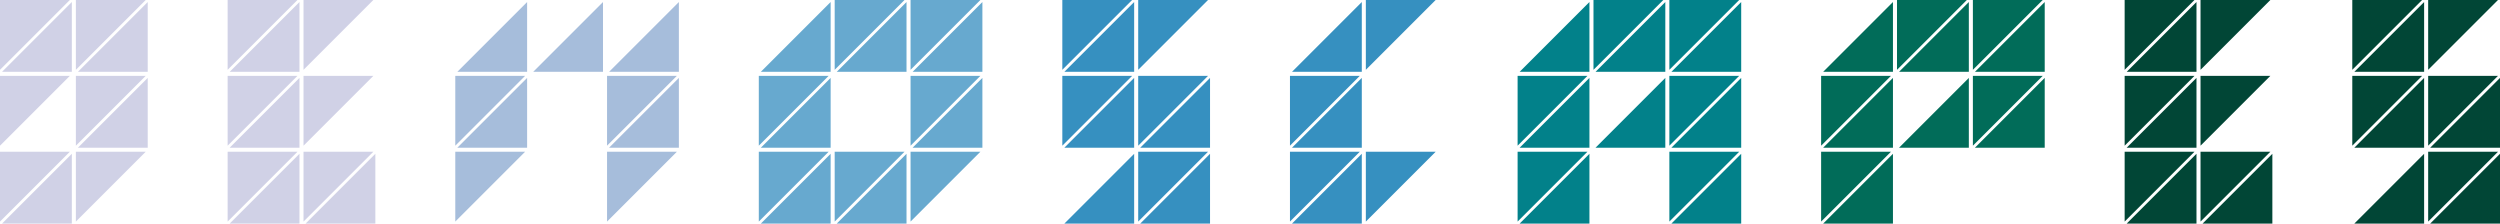
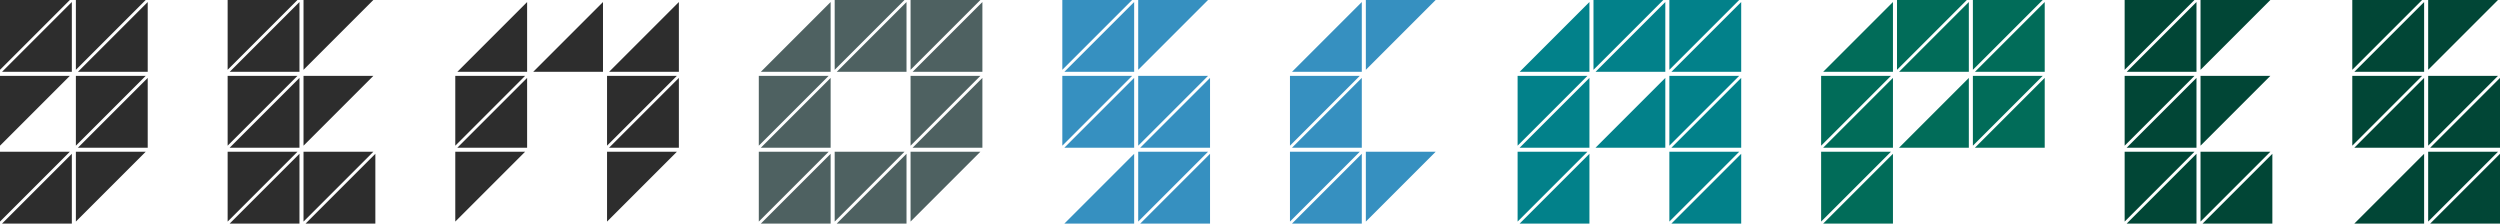
<svg xmlns="http://www.w3.org/2000/svg" id="lexis-canvas" aria-label="Editable Lexis diagram grid" width="500" height="44.719" viewBox="-2 -2 500 44.719" preserveAspectRatio="xMidYMid" version="1.1">
  <defs id="defs198" />
  <g aria-hidden="false" id="g198" transform="matrix(0.291847,0,0,0.291847,-2.404695,-2.404695)">
-     <polygon points="1.387,1.387 49.227,1.387 1.387,49.227 " fill="#d0d1e6" class="triangle" data-key="0:0:upper" id="polygon1" />
-     <polygon points="50.613,2.773 50.613,50.613 2.773,50.613 " fill="#d0d1e6" class="triangle" data-key="0:0:lower" id="polygon2" />
-     <polygon points="53.387,1.387 101.227,1.387 53.387,49.227 " fill="#d0d1e6" class="triangle" data-key="0:1:upper" id="polygon3" />
-     <polygon points="102.613,2.773 102.613,50.613 54.773,50.613 " fill="#d0d1e6" class="triangle" data-key="0:1:lower" id="polygon4" />
-     <polygon points="157.387,1.387 205.227,1.387 157.387,49.227 " fill="#d0d1e6" class="triangle" data-key="0:3:upper" id="polygon7" />
-     <polygon points="206.613,2.773 206.613,50.613 158.773,50.613 " fill="#d0d1e6" class="triangle" data-key="0:3:lower" id="polygon8" />
-     <polygon points="209.387,1.387 257.227,1.387 209.387,49.227 " fill="#d0d1e6" class="triangle" data-key="0:4:upper" id="polygon9" />
-     <polygon points="362.613,2.773 362.613,50.613 314.773,50.613 " fill="#a6bddb" class="triangle" data-key="0:6:lower" id="polygon14" />
-     <polygon points="414.613,2.773 414.613,50.613 366.773,50.613 " fill="#a6bddb" class="triangle" data-key="0:7:lower" id="polygon16" />
-     <polygon points="466.613,2.773 466.613,50.613 418.773,50.613 " fill="#a6bddb" class="triangle" data-key="0:8:lower" id="polygon18" />
-     <polygon points="570.613,2.773 570.613,50.613 522.773,50.613 " fill="#67a9cf" class="triangle" data-key="0:10:lower" id="polygon22" />
-     <polygon points="573.387,1.387 621.227,1.387 573.387,49.227 " fill="#67a9cf" class="triangle" data-key="0:11:upper" id="polygon23" />
-     <polygon points="622.613,2.773 622.613,50.613 574.773,50.613 " fill="#67a9cf" class="triangle" data-key="0:11:lower" id="polygon24" />
-     <polygon points="625.387,1.387 673.227,1.387 625.387,49.227 " fill="#67a9cf" class="triangle" data-key="0:12:upper" id="polygon25" />
-     <polygon points="674.613,2.773 674.613,50.613 626.773,50.613 " fill="#67a9cf" class="triangle" data-key="0:12:lower" id="polygon26" />
+     <polygon points="1.387,1.387 49.227,1.387 1.387,49.227 " fill="#d0d1e6" class="triangle" data-key="0:0:upper" id="polygon1" style="fill:#2d2d2d;fill-opacity:1" />
+     <polygon points="50.613,2.773 50.613,50.613 2.773,50.613 " fill="#d0d1e6" class="triangle" data-key="0:0:lower" id="polygon2" style="fill:#2d2d2d;fill-opacity:1" />
+     <polygon points="53.387,1.387 101.227,1.387 53.387,49.227 " fill="#d0d1e6" class="triangle" data-key="0:1:upper" id="polygon3" style="fill:#2d2d2d;fill-opacity:1" />
+     <polygon points="102.613,2.773 102.613,50.613 54.773,50.613 " fill="#d0d1e6" class="triangle" data-key="0:1:lower" id="polygon4" style="fill:#2d2d2d;fill-opacity:1" />
+     <polygon points="157.387,1.387 205.227,1.387 157.387,49.227 " fill="#d0d1e6" class="triangle" data-key="0:3:upper" id="polygon7" style="fill:#2d2d2d;fill-opacity:1" />
+     <polygon points="206.613,2.773 206.613,50.613 158.773,50.613 " fill="#d0d1e6" class="triangle" data-key="0:3:lower" id="polygon8" style="fill:#2d2d2d;fill-opacity:1" />
+     <polygon points="209.387,1.387 257.227,1.387 209.387,49.227 " fill="#d0d1e6" class="triangle" data-key="0:4:upper" id="polygon9" style="fill:#2d2d2d;fill-opacity:1" />
+     <polygon points="362.613,2.773 362.613,50.613 314.773,50.613 " fill="#a6bddb" class="triangle" data-key="0:6:lower" id="polygon14" style="fill:#2d2d2d;fill-opacity:1" />
+     <polygon points="414.613,2.773 414.613,50.613 366.773,50.613 " fill="#a6bddb" class="triangle" data-key="0:7:lower" id="polygon16" style="fill:#2d2d2d;fill-opacity:1" />
+     <polygon points="466.613,2.773 466.613,50.613 418.773,50.613 " fill="#a6bddb" class="triangle" data-key="0:8:lower" id="polygon18" style="fill:#2d2d2d;fill-opacity:1" />
+     <polygon points="570.613,2.773 570.613,50.613 522.773,50.613 " fill="#67a9cf" class="triangle" data-key="0:10:lower" id="polygon22" style="fill:#4e6161;fill-opacity:1" />
+     <polygon points="573.387,1.387 621.227,1.387 573.387,49.227 " fill="#67a9cf" class="triangle" data-key="0:11:upper" id="polygon23" style="fill:#4e6161;fill-opacity:1" />
+     <polygon points="622.613,2.773 622.613,50.613 574.773,50.613 " fill="#67a9cf" class="triangle" data-key="0:11:lower" id="polygon24" style="fill:#4e6161;fill-opacity:1" />
+     <polygon points="625.387,1.387 673.227,1.387 625.387,49.227 " fill="#67a9cf" class="triangle" data-key="0:12:upper" id="polygon25" style="fill:#4e6161;fill-opacity:1" />
+     <polygon points="674.613,2.773 674.613,50.613 626.773,50.613 " fill="#67a9cf" class="triangle" data-key="0:12:lower" id="polygon26" style="fill:#4e6161;fill-opacity:1" />
    <polygon points="729.387,1.387 777.227,1.387 729.387,49.227 " fill="#3690c0" class="triangle" data-key="0:14:upper" id="polygon29" />
    <polygon points="778.613,2.773 778.613,50.613 730.773,50.613 " fill="#3690c0" class="triangle" data-key="0:14:lower" id="polygon30" />
    <polygon points="781.387,1.387 829.227,1.387 781.387,49.227 " fill="#3690c0" class="triangle" data-key="0:15:upper" id="polygon31" />
    <polygon points="934.613,2.773 934.613,50.613 886.773,50.613 " fill="#3690c0" class="triangle" data-key="0:17:lower" id="polygon36" />
    <polygon points="937.387,1.387 985.227,1.387 937.387,49.227 " fill="#3690c0" class="triangle" data-key="0:18:upper" id="polygon37" />
    <polygon points="1090.613,2.773 1090.613,50.613 1042.773,50.613 " fill="#02818a" class="triangle" data-key="0:20:lower" id="polygon42" />
    <polygon points="1093.387,1.387 1141.227,1.387 1093.387,49.227 " fill="#02818a" class="triangle" data-key="0:21:upper" id="polygon43" />
    <polygon points="1142.613,2.773 1142.613,50.613 1094.773,50.613 " fill="#02818a" class="triangle" data-key="0:21:lower" id="polygon44" />
    <polygon points="1145.387,1.387 1193.227,1.387 1145.387,49.227 " fill="#02818a" class="triangle" data-key="0:22:upper" id="polygon45" />
    <polygon points="1194.613,2.773 1194.613,50.613 1146.773,50.613 " fill="#02818a" class="triangle" data-key="0:22:lower" id="polygon46" />
    <polygon points="1298.613,2.773 1298.613,50.613 1250.773,50.613 " fill="#016c59" class="triangle" data-key="0:24:lower" id="polygon50" />
    <polygon points="1301.387,1.387 1349.227,1.387 1301.387,49.227 " fill="#016c59" class="triangle" data-key="0:25:upper" id="polygon51" />
    <polygon points="1350.613,2.773 1350.613,50.613 1302.773,50.613 " fill="#016c59" class="triangle" data-key="0:25:lower" id="polygon52" />
    <polygon points="1353.387,1.387 1401.227,1.387 1353.387,49.227 " fill="#016c59" class="triangle" data-key="0:26:upper" id="polygon53" />
    <polygon points="1402.613,2.773 1402.613,50.613 1354.773,50.613 " fill="#016c59" class="triangle" data-key="0:26:lower" id="polygon54" />
    <polygon points="1457.387,1.387 1505.227,1.387 1457.387,49.227 " fill="#014636" class="triangle" data-key="0:28:upper" id="polygon57" />
    <polygon points="1506.613,2.773 1506.613,50.613 1458.773,50.613 " fill="#014636" class="triangle" data-key="0:28:lower" id="polygon58" />
    <polygon points="1509.387,1.387 1557.227,1.387 1509.387,49.227 " fill="#014636" class="triangle" data-key="0:29:upper" id="polygon59" />
    <polygon points="1613.387,1.387 1661.227,1.387 1613.387,49.227 " fill="#014636" class="triangle" data-key="0:31:upper" id="polygon63" />
    <polygon points="1662.613,2.773 1662.613,50.613 1614.773,50.613 " fill="#014636" class="triangle" data-key="0:31:lower" id="polygon64" />
    <polygon points="1665.387,1.387 1713.227,1.387 1665.387,49.227 " fill="#014636" class="triangle" data-key="0:32:upper" id="polygon65" />
-     <polygon points="1.387,53.387 49.227,53.387 1.387,101.227 " fill="#d0d1e6" class="triangle" data-key="1:0:upper" id="polygon67" />
-     <polygon points="53.387,53.387 101.227,53.387 53.387,101.227 " fill="#d0d1e6" class="triangle" data-key="1:1:upper" id="polygon69" />
-     <polygon points="102.613,54.773 102.613,102.613 54.773,102.613 " fill="#d0d1e6" class="triangle" data-key="1:1:lower" id="polygon70" />
-     <polygon points="157.387,53.387 205.227,53.387 157.387,101.227 " fill="#d0d1e6" class="triangle" data-key="1:3:upper" id="polygon73" />
-     <polygon points="206.613,54.773 206.613,102.613 158.773,102.613 " fill="#d0d1e6" class="triangle" data-key="1:3:lower" id="polygon74" />
-     <polygon points="209.387,53.387 257.227,53.387 209.387,101.227 " fill="#d0d1e6" class="triangle" data-key="1:4:upper" id="polygon75" />
-     <polygon points="313.387,53.387 361.227,53.387 313.387,101.227 " fill="#a6bddb" class="triangle" data-key="1:6:upper" id="polygon79" />
-     <polygon points="362.613,54.773 362.613,102.613 314.773,102.613 " fill="#a6bddb" class="triangle" data-key="1:6:lower" id="polygon80" />
-     <polygon points="417.387,53.387 465.227,53.387 417.387,101.227 " fill="#a6bddb" class="triangle" data-key="1:8:upper" id="polygon83" />
-     <polygon points="466.613,54.773 466.613,102.613 418.773,102.613 " fill="#a6bddb" class="triangle" data-key="1:8:lower" id="polygon84" />
-     <polygon points="521.387,53.387 569.227,53.387 521.387,101.227 " fill="#67a9cf" class="triangle" data-key="1:10:upper" id="polygon87" />
-     <polygon points="570.613,54.773 570.613,102.613 522.773,102.613 " fill="#67a9cf" class="triangle" data-key="1:10:lower" id="polygon88" />
-     <polygon points="625.387,53.387 673.227,53.387 625.387,101.227 " fill="#67a9cf" class="triangle" data-key="1:12:upper" id="polygon91" />
-     <polygon points="674.613,54.773 674.613,102.613 626.773,102.613 " fill="#67a9cf" class="triangle" data-key="1:12:lower" id="polygon92" />
+     <polygon points="1.387,53.387 49.227,53.387 1.387,101.227 " fill="#d0d1e6" class="triangle" data-key="1:0:upper" id="polygon67" style="fill:#2d2d2d;fill-opacity:1" />
+     <polygon points="53.387,53.387 101.227,53.387 53.387,101.227 " fill="#d0d1e6" class="triangle" data-key="1:1:upper" id="polygon69" style="fill:#2d2d2d;fill-opacity:1" />
+     <polygon points="102.613,54.773 102.613,102.613 54.773,102.613 " fill="#d0d1e6" class="triangle" data-key="1:1:lower" id="polygon70" style="fill:#2d2d2d;fill-opacity:1" />
+     <polygon points="157.387,53.387 205.227,53.387 157.387,101.227 " fill="#d0d1e6" class="triangle" data-key="1:3:upper" id="polygon73" style="fill:#2d2d2d;fill-opacity:1" />
+     <polygon points="206.613,54.773 206.613,102.613 158.773,102.613 " fill="#d0d1e6" class="triangle" data-key="1:3:lower" id="polygon74" style="fill:#2d2d2d;fill-opacity:1" />
+     <polygon points="209.387,53.387 257.227,53.387 209.387,101.227 " fill="#d0d1e6" class="triangle" data-key="1:4:upper" id="polygon75" style="fill:#2d2d2d;fill-opacity:1" />
+     <polygon points="313.387,53.387 361.227,53.387 313.387,101.227 " fill="#a6bddb" class="triangle" data-key="1:6:upper" id="polygon79" style="fill:#2d2d2d;fill-opacity:1" />
+     <polygon points="362.613,54.773 362.613,102.613 314.773,102.613 " fill="#a6bddb" class="triangle" data-key="1:6:lower" id="polygon80" style="fill:#2d2d2d;fill-opacity:1" />
+     <polygon points="417.387,53.387 465.227,53.387 417.387,101.227 " fill="#a6bddb" class="triangle" data-key="1:8:upper" id="polygon83" style="fill:#2d2d2d;fill-opacity:1" />
+     <polygon points="466.613,54.773 466.613,102.613 418.773,102.613 " fill="#a6bddb" class="triangle" data-key="1:8:lower" id="polygon84" style="fill:#2d2d2d;fill-opacity:1" />
+     <polygon points="521.387,53.387 569.227,53.387 521.387,101.227 " fill="#67a9cf" class="triangle" data-key="1:10:upper" id="polygon87" style="fill:#4e6161;fill-opacity:1" />
+     <polygon points="570.613,54.773 570.613,102.613 522.773,102.613 " fill="#67a9cf" class="triangle" data-key="1:10:lower" id="polygon88" style="fill:#4e6161;fill-opacity:1" />
+     <polygon points="625.387,53.387 673.227,53.387 625.387,101.227 " fill="#67a9cf" class="triangle" data-key="1:12:upper" id="polygon91" style="fill:#4e6161;fill-opacity:1" />
+     <polygon points="674.613,54.773 674.613,102.613 626.773,102.613 " fill="#67a9cf" class="triangle" data-key="1:12:lower" id="polygon92" style="fill:#4e6161;fill-opacity:1" />
    <polygon points="729.387,53.387 777.227,53.387 729.387,101.227 " fill="#3690c0" class="triangle" data-key="1:14:upper" id="polygon95" />
    <polygon points="778.613,54.773 778.613,102.613 730.773,102.613 " fill="#3690c0" class="triangle" data-key="1:14:lower" id="polygon96" />
    <polygon points="781.387,53.387 829.227,53.387 781.387,101.227 " fill="#3690c0" class="triangle" data-key="1:15:upper" id="polygon97" />
    <polygon points="830.613,54.773 830.613,102.613 782.773,102.613 " fill="#3690c0" class="triangle" data-key="1:15:lower" id="polygon98" />
    <polygon points="885.387,53.387 933.227,53.387 885.387,101.227 " fill="#3690c0" class="triangle" data-key="1:17:upper" id="polygon101" />
    <polygon points="934.613,54.773 934.613,102.613 886.773,102.613 " fill="#3690c0" class="triangle" data-key="1:17:lower" id="polygon102" />
    <polygon points="1041.387,53.387 1089.227,53.387 1041.387,101.227 " fill="#02818a" class="triangle" data-key="1:20:upper" id="polygon107" />
    <polygon points="1090.613,54.773 1090.613,102.613 1042.773,102.613 " fill="#02818a" class="triangle" data-key="1:20:lower" id="polygon108" />
    <polygon points="1142.613,54.773 1142.613,102.613 1094.773,102.613 " fill="#02818a" class="triangle" data-key="1:21:lower" id="polygon110" />
    <polygon points="1145.387,53.387 1193.227,53.387 1145.387,101.227 " fill="#02818a" class="triangle" data-key="1:22:upper" id="polygon111" />
    <polygon points="1194.613,54.773 1194.613,102.613 1146.773,102.613 " fill="#02818a" class="triangle" data-key="1:22:lower" id="polygon112" />
    <polygon points="1249.387,53.387 1297.227,53.387 1249.387,101.227 " fill="#016c59" class="triangle" data-key="1:24:upper" id="polygon115" />
    <polygon points="1298.613,54.773 1298.613,102.613 1250.773,102.613 " fill="#016c59" class="triangle" data-key="1:24:lower" id="polygon116" />
    <polygon points="1350.613,54.773 1350.613,102.613 1302.773,102.613 " fill="#016c59" class="triangle" data-key="1:25:lower" id="polygon118" />
    <polygon points="1353.387,53.387 1401.227,53.387 1353.387,101.227 " fill="#016c59" class="triangle" data-key="1:26:upper" id="polygon119" />
    <polygon points="1402.613,54.773 1402.613,102.613 1354.773,102.613 " fill="#016c59" class="triangle" data-key="1:26:lower" id="polygon120" />
    <polygon points="1457.387,53.387 1505.227,53.387 1457.387,101.227 " fill="#014636" class="triangle" data-key="1:28:upper" id="polygon123" />
    <polygon points="1506.613,54.773 1506.613,102.613 1458.773,102.613 " fill="#014636" class="triangle" data-key="1:28:lower" id="polygon124" />
    <polygon points="1509.387,53.387 1557.227,53.387 1509.387,101.227 " fill="#014636" class="triangle" data-key="1:29:upper" id="polygon125" />
    <polygon points="1613.387,53.387 1661.227,53.387 1613.387,101.227 " fill="#014636" class="triangle" data-key="1:31:upper" id="polygon129" />
    <polygon points="1662.613,54.773 1662.613,102.613 1614.773,102.613 " fill="#014636" class="triangle" data-key="1:31:lower" id="polygon130" />
    <polygon points="1665.387,53.387 1713.227,53.387 1665.387,101.227 " fill="#014636" class="triangle" data-key="1:32:upper" id="polygon131" />
    <polygon points="1714.613,54.773 1714.613,102.613 1666.773,102.613 " fill="#014636" class="triangle" data-key="1:32:lower" id="polygon132" />
-     <polygon points="1.387,105.387 49.227,105.387 1.387,153.227 " fill="#d0d1e6" class="triangle" data-key="2:0:upper" id="polygon133" />
-     <polygon points="50.613,106.773 50.613,154.613 2.773,154.613 " fill="#d0d1e6" class="triangle" data-key="2:0:lower" id="polygon134" />
-     <polygon points="53.387,105.387 101.227,105.387 53.387,153.227 " fill="#d0d1e6" class="triangle" data-key="2:1:upper" id="polygon135" />
-     <polygon points="157.387,105.387 205.227,105.387 157.387,153.227 " fill="#d0d1e6" class="triangle" data-key="2:3:upper" id="polygon139" />
-     <polygon points="206.613,106.773 206.613,154.613 158.773,154.613 " fill="#d0d1e6" class="triangle" data-key="2:3:lower" id="polygon140" />
-     <polygon points="209.387,105.387 257.227,105.387 209.387,153.227 " fill="#d0d1e6" class="triangle" data-key="2:4:upper" id="polygon141" />
-     <polygon points="258.613,106.773 258.613,154.613 210.773,154.613 " fill="#d0d1e6" class="triangle" data-key="2:4:lower" id="polygon142" />
-     <polygon points="313.387,105.387 361.227,105.387 313.387,153.227 " fill="#a6bddb" class="triangle" data-key="2:6:upper" id="polygon145" />
-     <polygon points="417.387,105.387 465.227,105.387 417.387,153.227 " fill="#a6bddb" class="triangle" data-key="2:8:upper" id="polygon149" />
-     <polygon points="521.387,105.387 569.227,105.387 521.387,153.227 " fill="#67a9cf" class="triangle" data-key="2:10:upper" id="polygon153" />
-     <polygon points="570.613,106.773 570.613,154.613 522.773,154.613 " fill="#67a9cf" class="triangle" data-key="2:10:lower" id="polygon154" />
-     <polygon points="573.387,105.387 621.227,105.387 573.387,153.227 " fill="#67a9cf" class="triangle" data-key="2:11:upper" id="polygon155" />
-     <polygon points="622.613,106.773 622.613,154.613 574.773,154.613 " fill="#67a9cf" class="triangle" data-key="2:11:lower" id="polygon156" />
-     <polygon points="625.387,105.387 673.227,105.387 625.387,153.227 " fill="#67a9cf" class="triangle" data-key="2:12:upper" id="polygon157" />
+     <polygon points="1.387,105.387 49.227,105.387 1.387,153.227 " fill="#d0d1e6" class="triangle" data-key="2:0:upper" id="polygon133" style="fill:#2d2d2d;fill-opacity:1" />
+     <polygon points="50.613,106.773 50.613,154.613 2.773,154.613 " fill="#d0d1e6" class="triangle" data-key="2:0:lower" id="polygon134" style="fill:#2d2d2d;fill-opacity:1" />
+     <polygon points="53.387,105.387 101.227,105.387 53.387,153.227 " fill="#d0d1e6" class="triangle" data-key="2:1:upper" id="polygon135" style="fill:#2d2d2d;fill-opacity:1" />
+     <polygon points="157.387,105.387 205.227,105.387 157.387,153.227 " fill="#d0d1e6" class="triangle" data-key="2:3:upper" id="polygon139" style="fill:#2d2d2d;fill-opacity:1" />
+     <polygon points="206.613,106.773 206.613,154.613 158.773,154.613 " fill="#d0d1e6" class="triangle" data-key="2:3:lower" id="polygon140" style="fill:#2d2d2d;fill-opacity:1" />
+     <polygon points="209.387,105.387 257.227,105.387 209.387,153.227 " fill="#d0d1e6" class="triangle" data-key="2:4:upper" id="polygon141" style="fill:#2d2d2d;fill-opacity:1" />
+     <polygon points="258.613,106.773 258.613,154.613 210.773,154.613 " fill="#d0d1e6" class="triangle" data-key="2:4:lower" id="polygon142" style="fill:#2d2d2d;fill-opacity:1" />
+     <polygon points="313.387,105.387 361.227,105.387 313.387,153.227 " fill="#a6bddb" class="triangle" data-key="2:6:upper" id="polygon145" style="fill:#2d2d2d;fill-opacity:1" />
+     <polygon points="417.387,105.387 465.227,105.387 417.387,153.227 " fill="#a6bddb" class="triangle" data-key="2:8:upper" id="polygon149" style="fill:#2d2d2d;fill-opacity:1" />
+     <polygon points="521.387,105.387 569.227,105.387 521.387,153.227 " fill="#67a9cf" class="triangle" data-key="2:10:upper" id="polygon153" style="fill:#4e6161;fill-opacity:1" />
+     <polygon points="570.613,106.773 570.613,154.613 522.773,154.613 " fill="#67a9cf" class="triangle" data-key="2:10:lower" id="polygon154" style="fill:#4e6161;fill-opacity:1" />
+     <polygon points="573.387,105.387 621.227,105.387 573.387,153.227 " fill="#67a9cf" class="triangle" data-key="2:11:upper" id="polygon155" style="fill:#4e6161;fill-opacity:1" />
+     <polygon points="622.613,106.773 622.613,154.613 574.773,154.613 " fill="#67a9cf" class="triangle" data-key="2:11:lower" id="polygon156" style="fill:#4e6161;fill-opacity:1" />
+     <polygon points="625.387,105.387 673.227,105.387 625.387,153.227 " fill="#67a9cf" class="triangle" data-key="2:12:upper" id="polygon157" style="fill:#4e6161;fill-opacity:1" />
    <polygon points="778.613,106.773 778.613,154.613 730.773,154.613 " fill="#3690c0" class="triangle" data-key="2:14:lower" id="polygon162" />
    <polygon points="781.387,105.387 829.227,105.387 781.387,153.227 " fill="#3690c0" class="triangle" data-key="2:15:upper" id="polygon163" />
    <polygon points="830.613,106.773 830.613,154.613 782.773,154.613 " fill="#3690c0" class="triangle" data-key="2:15:lower" id="polygon164" />
    <polygon points="885.387,105.387 933.227,105.387 885.387,153.227 " fill="#3690c0" class="triangle" data-key="2:17:upper" id="polygon167" />
    <polygon points="934.613,106.773 934.613,154.613 886.773,154.613 " fill="#3690c0" class="triangle" data-key="2:17:lower" id="polygon168" />
    <polygon points="937.387,105.387 985.227,105.387 937.387,153.227 " fill="#3690c0" class="triangle" data-key="2:18:upper" id="polygon169" />
    <polygon points="1041.387,105.387 1089.227,105.387 1041.387,153.227 " fill="#02818a" class="triangle" data-key="2:20:upper" id="polygon173" />
    <polygon points="1090.613,106.773 1090.613,154.613 1042.773,154.613 " fill="#02818a" class="triangle" data-key="2:20:lower" id="polygon174" />
    <polygon points="1145.387,105.387 1193.227,105.387 1145.387,153.227 " fill="#02818a" class="triangle" data-key="2:22:upper" id="polygon177" />
    <polygon points="1194.613,106.773 1194.613,154.613 1146.773,154.613 " fill="#02818a" class="triangle" data-key="2:22:lower" id="polygon178" />
    <polygon points="1249.387,105.387 1297.227,105.387 1249.387,153.227 " fill="#016c59" class="triangle" data-key="2:24:upper" id="polygon181" />
    <polygon points="1298.613,106.773 1298.613,154.613 1250.773,154.613 " fill="#016c59" class="triangle" data-key="2:24:lower" id="polygon182" />
    <polygon points="1457.387,105.387 1505.227,105.387 1457.387,153.227 " fill="#014636" class="triangle" data-key="2:28:upper" id="polygon189" />
    <polygon points="1506.613,106.773 1506.613,154.613 1458.773,154.613 " fill="#014636" class="triangle" data-key="2:28:lower" id="polygon190" />
    <polygon points="1509.387,105.387 1557.227,105.387 1509.387,153.227 " fill="#014636" class="triangle" data-key="2:29:upper" id="polygon191" />
    <polygon points="1558.613,106.773 1558.613,154.613 1510.773,154.613 " fill="#014636" class="triangle" data-key="2:29:lower" id="polygon192" />
    <polygon points="1662.613,106.773 1662.613,154.613 1614.773,154.613 " fill="#014636" class="triangle" data-key="2:31:lower" id="polygon196" />
    <polygon points="1665.387,105.387 1713.227,105.387 1665.387,153.227 " fill="#014636" class="triangle" data-key="2:32:upper" id="polygon197" />
    <polygon points="1714.613,106.773 1714.613,154.613 1666.773,154.613 " fill="#014636" class="triangle" data-key="2:32:lower" id="polygon198" />
  </g>
</svg>
